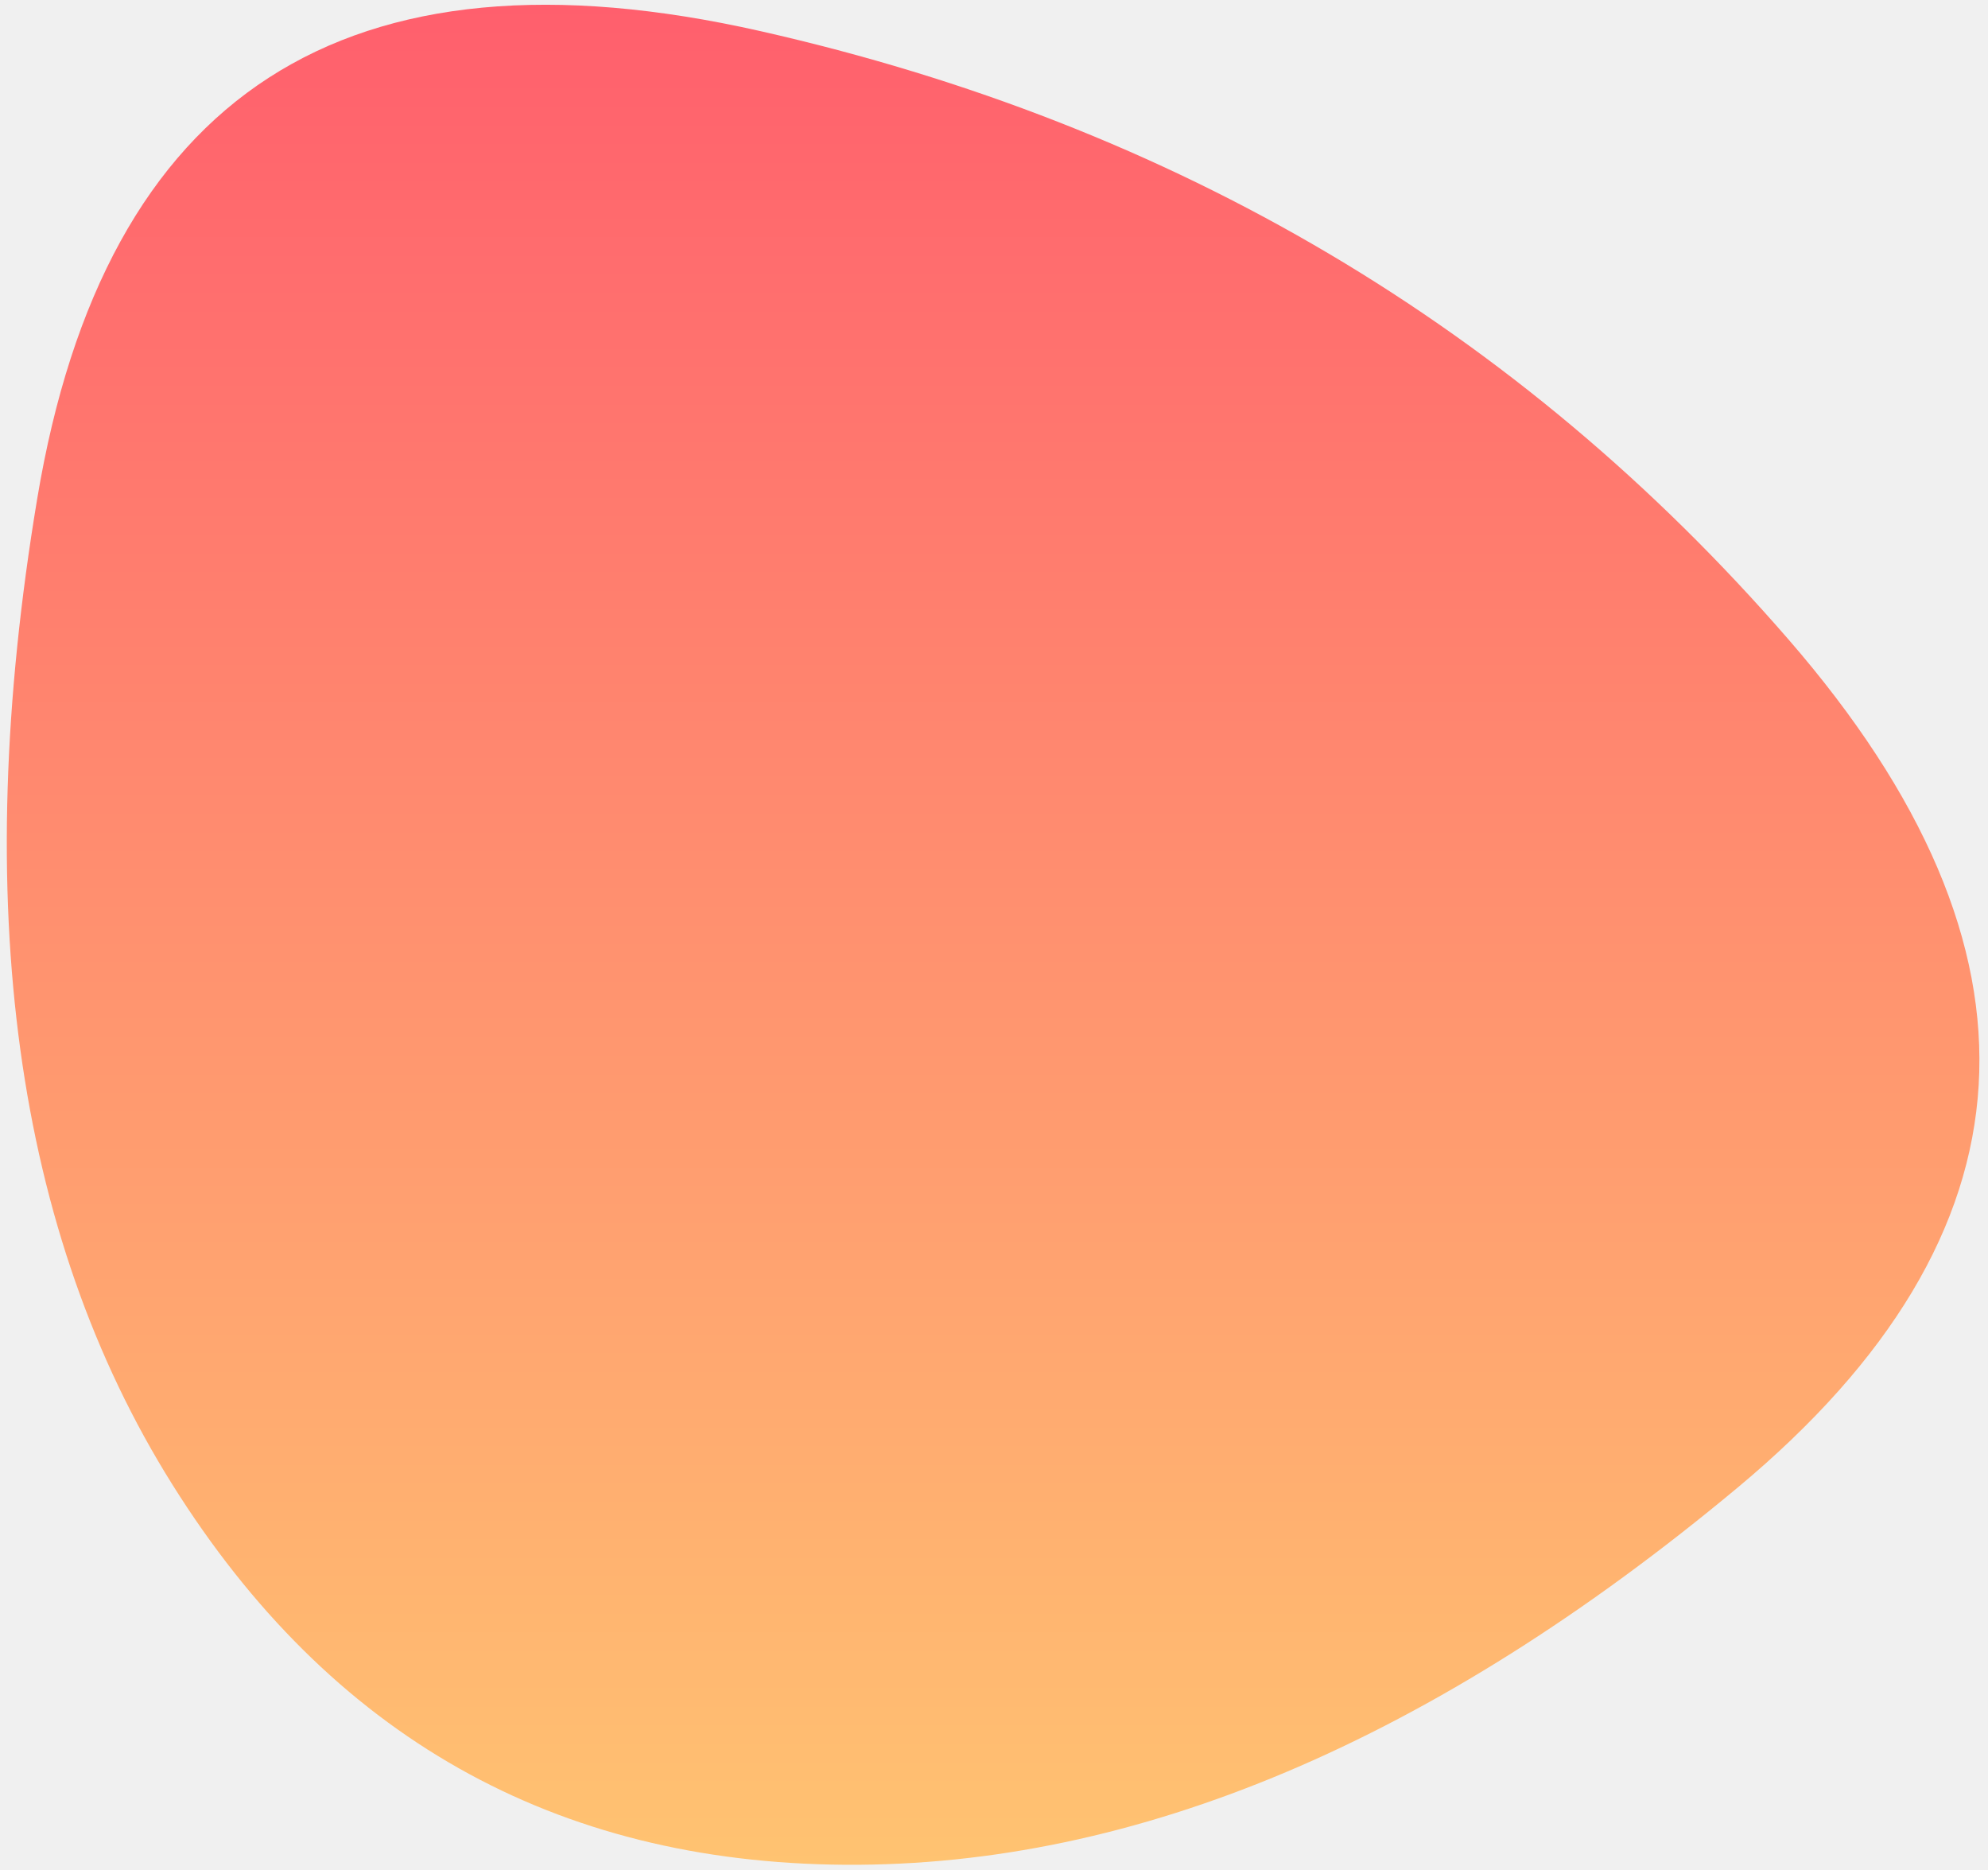
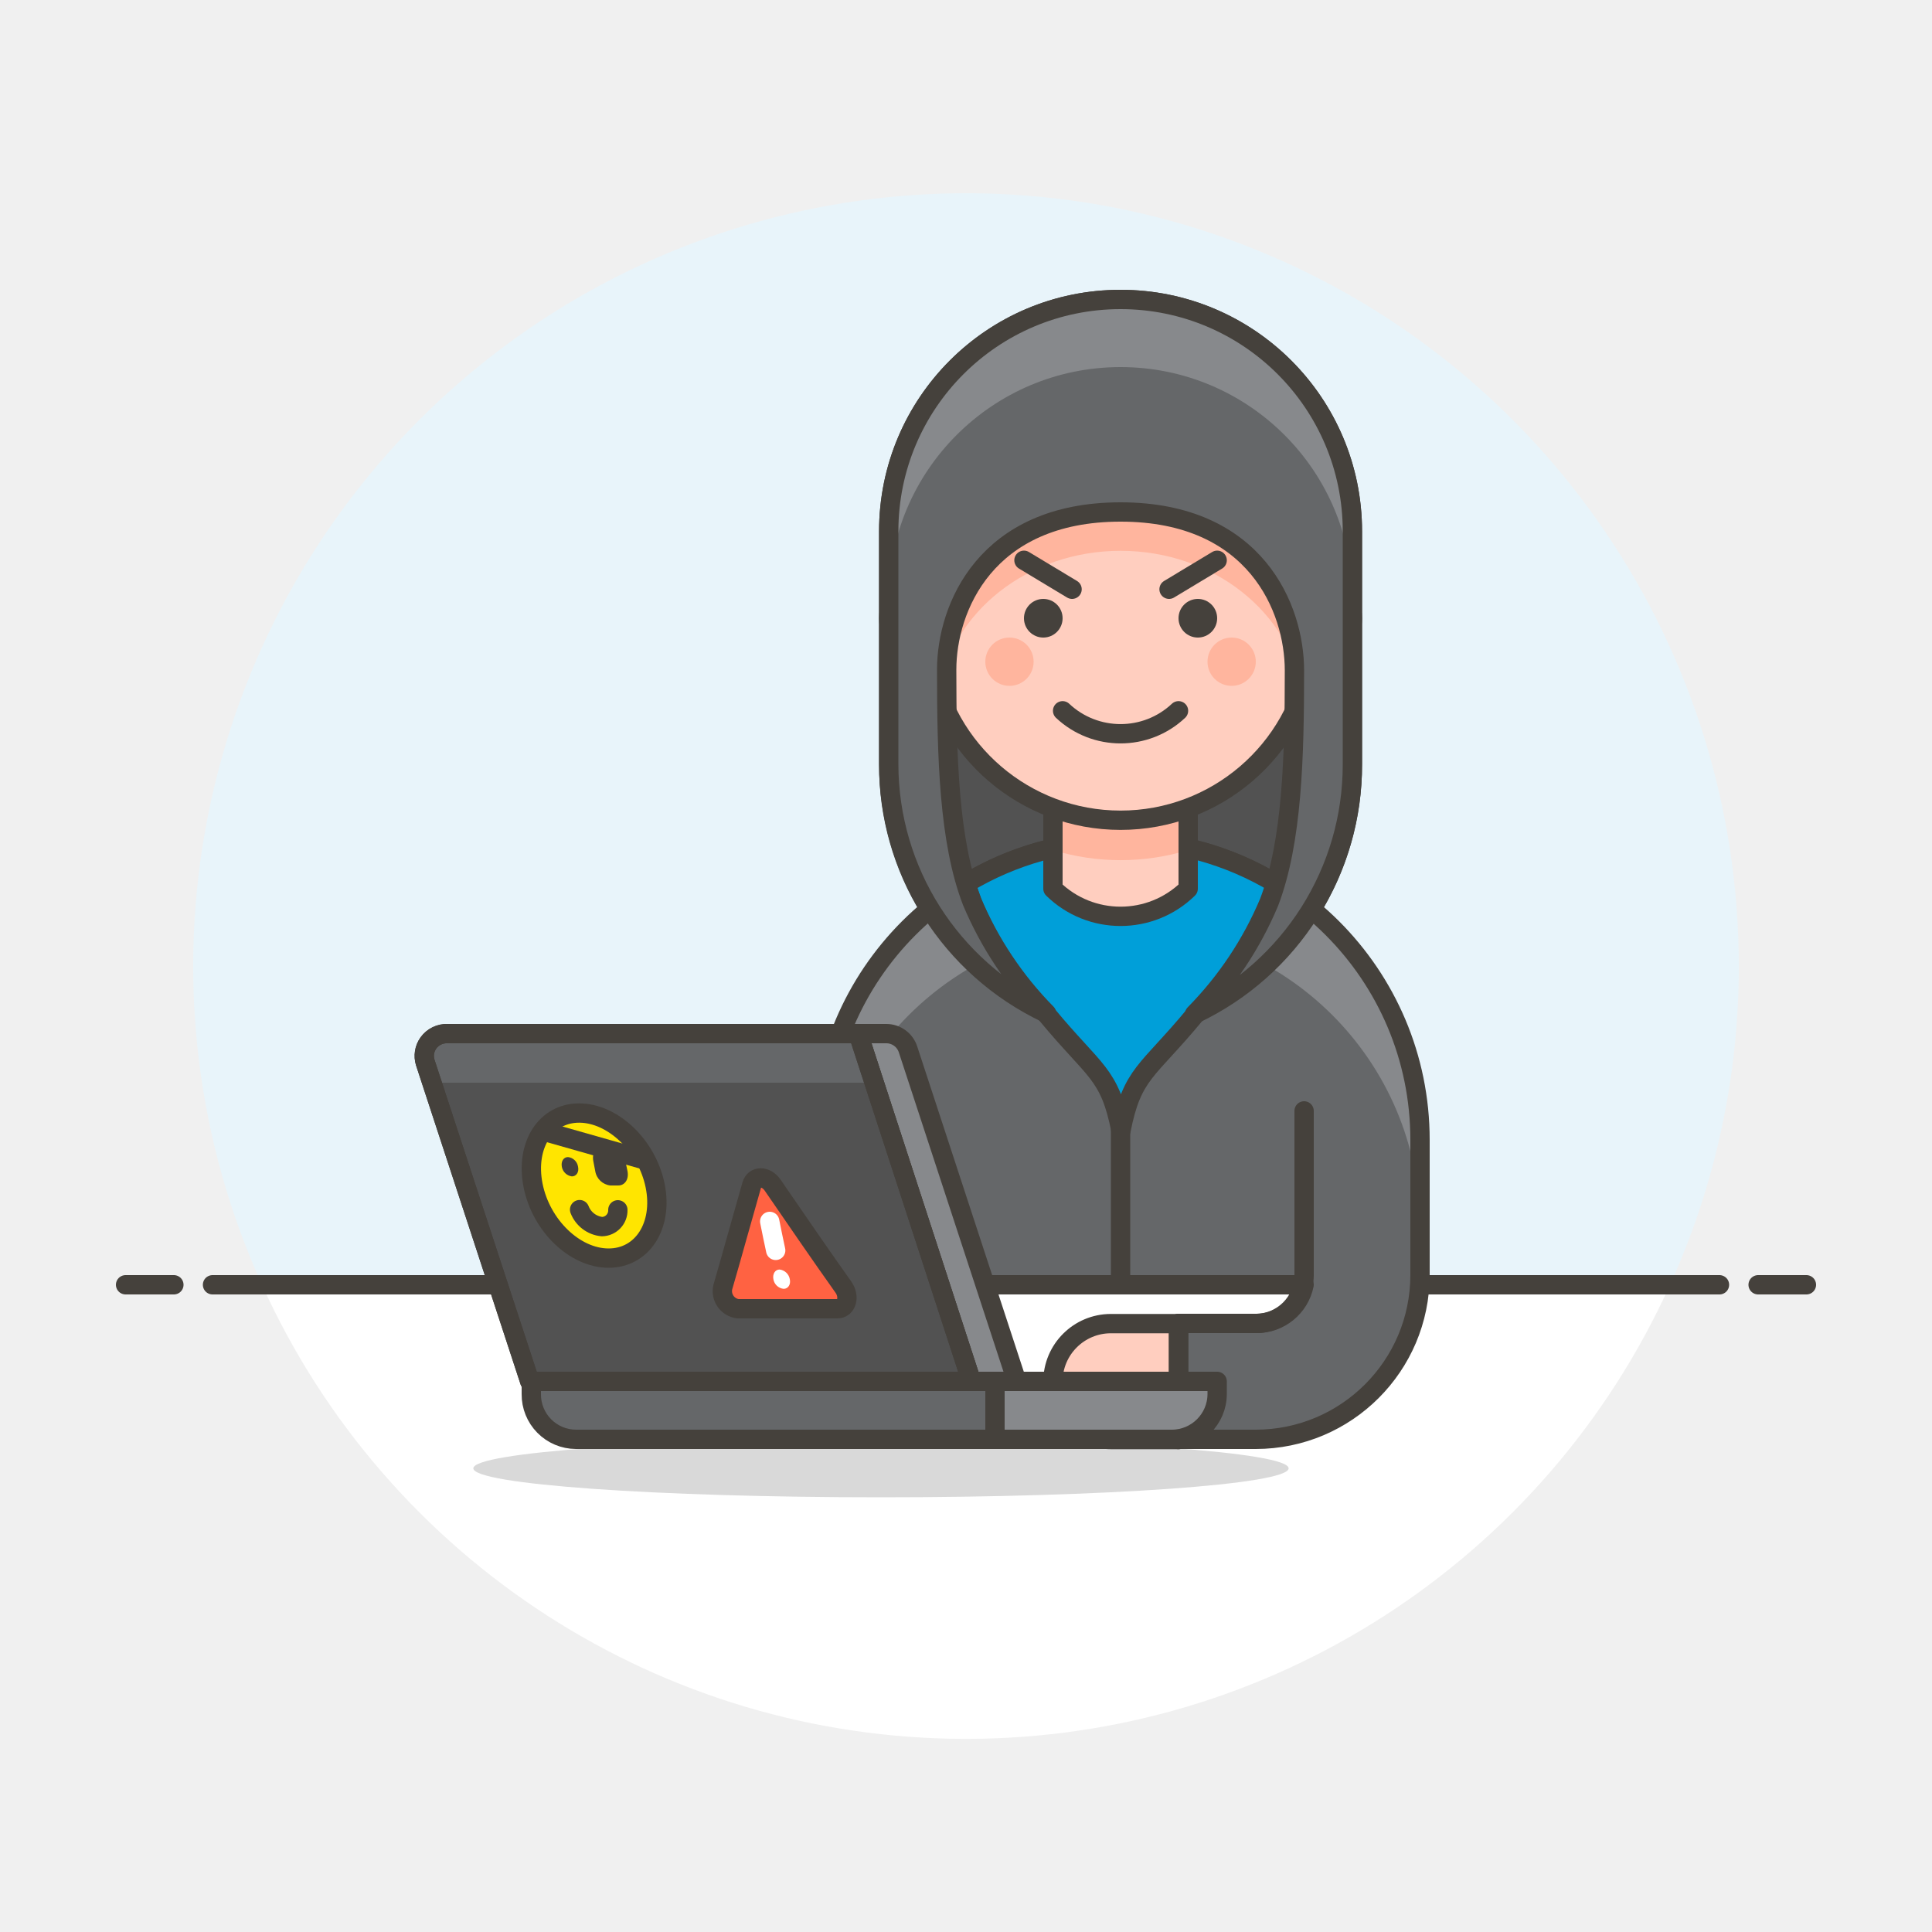
- <svg xmlns="http://www.w3.org/2000/svg" width="117" height="110" viewBox="0 0 117 110" fill="none">
-   <path d="M102.282 87.513C84.385 102.427 66.874 109.829 49.75 109.719C32.626 109.608 19.424 102.151 10.144 87.347C0.864 72.543 -1.787 53.209 2.19 29.346C6.167 5.483 20.363 -3.686 44.779 1.837C69.194 7.361 89.356 19.293 105.265 37.632C121.174 55.971 120.18 72.598 102.282 87.513Z" fill="url(#paint0_linear)" />
+ <svg xmlns="http://www.w3.org/2000/svg" id="Layer_1" data-name="Layer 1" viewBox="0 0 100 100">
  <defs>
-     <linearGradient id="paint0_linear" x1="0.4" y1="0.28" x2="0.4" y2="109.72" gradientUnits="userSpaceOnUse">
-       <stop stop-color="#FF5F6D" />
-       <stop offset="1" stop-color="#FFC371" />
-     </linearGradient>
+     <style>.cls-1{fill:#e8f4fa;}.cls-2{fill:#fff;}.cls-10,.cls-13,.cls-17,.cls-3{fill:none;}.cls-10,.cls-11,.cls-12,.cls-14,.cls-16,.cls-17,.cls-18,.cls-19,.cls-3,.cls-6,.cls-8{stroke:#45413c;}.cls-13,.cls-16,.cls-18,.cls-19,.cls-3,.cls-6{stroke-linecap:round;}.cls-10,.cls-11,.cls-12,.cls-13,.cls-14,.cls-16,.cls-18,.cls-19,.cls-3,.cls-6,.cls-8{stroke-linejoin:round;}.cls-11,.cls-4{fill:#656769;}.cls-5,.cls-8{fill:#87898c;}.cls-20,.cls-6{fill:#ffcebf;}.cls-7{fill:#020202;opacity:0.15;}.cls-18,.cls-9{fill:#525252;}.cls-12{fill:#ff6242;}.cls-13{stroke:#fff;}.cls-14,.cls-16{fill:#ffe500;}.cls-15{fill:#45413c;}.cls-17{stroke-miterlimit:10;}.cls-19{fill:#009fd9;}.cls-21{fill:#ffb59e;}</style>
  </defs>
+   <path class="cls-1" d="M90,50A40,40,0,1,0,13.56,66.5H86.44A39.85,39.85,0,0,0,90,50Z" />
+   <path class="cls-2" d="M13.56,66.5a40,40,0,0,0,72.88,0Z" />
+   <line class="cls-3" x1="11" y1="66.5" x2="89" y2="66.5" />
+   <line class="cls-3" x1="6.5" y1="66.5" x2="9" y2="66.5" />
+   <line class="cls-3" x1="91" y1="66.5" x2="93.5" y2="66.5" />
+   <path class="cls-4" d="M73.5,59a15.5,15.5,0,0,0-31,0v7.5h25a2.5,2.5,0,0,1-2.45,2H61v6h4A8.51,8.51,0,0,0,73.5,66Z" />
+   <path class="cls-5" d="M58,43.5A15.5,15.5,0,0,0,42.5,59v4.5a15.5,15.5,0,0,1,31,0V59A15.5,15.5,0,0,0,58,43.5Z" />
+   <path class="cls-3" d="M73.5,59a15.5,15.5,0,0,0-31,0v7.5h25a2.5,2.5,0,0,1-2.45,2H61v6h4A8.51,8.51,0,0,0,73.5,66Z" />
+   <path class="cls-3" d="M65,68.5A2.5,2.5,0,0,0,67.5,66V57.5" />
+   <line class="cls-3" x1="58" y1="58.5" x2="58" y2="66.5" />
+   <path class="cls-6" d="M61,68.51H57.5a3,3,0,0,0-3,3h0a3,3,0,0,0,3,3H61Z" />
+   <line class="cls-6" x1="61" y1="74.51" x2="61" y2="68.51" />
+   <path class="cls-7" d="M24.5,76c0,.83,9.45,1.5,21.1,1.5s21.1-.67,21.1-1.5-9.44-1.5-21.1-1.5S24.5,75.18,24.5,76Z" />
+   <path class="cls-8" d="M50.28,71.5h2.35L47,54.32a1.18,1.18,0,0,0-1.12-.82H44.42Z" />
+   <path class="cls-9" d="M27.42,71.5H50.28l-5.86-18H23.17a1.17,1.17,0,0,0-1,.49,1.15,1.15,0,0,0-.16,1Z" />
+   <path class="cls-4" d="M44.42,53.5H23.17a1.17,1.17,0,0,0-1,.49,1.15,1.15,0,0,0-.16,1l.34,1.05H45.26Z" />
+   <path class="cls-10" d="M27.42,71.5H50.28l-5.86-18H23.17a1.17,1.17,0,0,0-1,.49,1.15,1.15,0,0,0-.16,1Z" />
+   <path class="cls-11" d="M27.5,71.5h24v3H29.81a2.32,2.32,0,0,1-2.31-2.34Z" />
+   <path class="cls-8" d="M51.5,71.5H63v.66a2.35,2.35,0,0,1-2.35,2.34H51.5Z" />
+   <path class="cls-10" d="M27.42,71.5H50.28l-5.86-18H23.17a1.17,1.17,0,0,0-1,.49,1.15,1.15,0,0,0-.16,1Z" />
+   <path class="cls-12" d="M38.91,61.34c.14-.5.74-.49,1.08,0L41.82,64c.73,1.06,1.1,1.58,1.84,2.63.34.49.17,1.11-.32,1.11H38.19a.92.92,0,0,1-.78-1.11c.31-1.06.45-1.58.75-2.64Z" />
+   <path class="cls-13" d="M39.84,63.22c.12.6.18.9.31,1.5" />
+   <path class="cls-2" d="M40.88,66.21c.06.28-.09.5-.32.5a.6.6,0,0,1-.53-.5c-.05-.27.09-.5.32-.5A.61.61,0,0,1,40.88,66.21Z" />
+   <path class="cls-14" d="M33.91,61.37c.42,2.07-.66,3.75-2.41,3.75s-3.5-1.69-3.91-3.77.66-3.75,2.4-3.74S33.49,59.3,33.91,61.37Z" />
+   <path class="cls-15" d="M29.4,59.89c-.23,0-.37.22-.32.5a.61.61,0,0,0,.52.5c.23,0,.38-.22.32-.5a.59.59,0,0,0-.52-.5Z" />
+   <path class="cls-16" d="M30,62.61a1.39,1.39,0,0,0,1.16.88.84.84,0,0,0,.82-.87" />
+   <path class="cls-17" d="M28.1,58.54l5.35,1.52" />
+   <path class="cls-15" d="M31.62,59.36h-.44c-.34,0-.55.33-.47.74l.1.52a.89.89,0,0,0,.78.74H32c.35,0,.56-.33.48-.74l-.11-.52a.91.91,0,0,0-.77-.75Z" />
+   <path class="cls-18" d="M58,43.5a15.43,15.43,0,0,1,9.88,3.56A14.15,14.15,0,0,0,70,39.56V27.5a12,12,0,0,0-24,0V39.56a14.15,14.15,0,0,0,2.12,7.5A15.43,15.43,0,0,1,58,43.5Z" />
+   <path class="cls-19" d="M58,43.5a15.51,15.51,0,0,0-8,2.23c.1.34.21.66.33,1a18.11,18.11,0,0,0,3.86,5.79c2.48,3,3.24,3,3.83,6,.59-3,1.35-3,3.83-6a18.11,18.11,0,0,0,3.86-5.79c.12-.31.23-.63.33-1A15.51,15.51,0,0,0,58,43.5Z" />
+   <path class="cls-20" d="M61.5,46a5,5,0,0,1-7,0V40.5h7Z" />
+   <path class="cls-21" d="M54.5,44a12,12,0,0,0,7,0V40.5h-7Z" />
+   <path class="cls-3" d="M61.5,40.5V46a5,5,0,0,1-7,0V40.5Z" />
+   <path class="cls-20" d="M68,30V27.5a10,10,0,0,0-20,0V30a2,2,0,0,0,0,4h.12a10,10,0,0,0,19.76,0H68a2,2,0,0,0,0-4Z" />
+   <path class="cls-21" d="M68,30V27.5a10,10,0,0,0-20,0V30a2,2,0,0,0,0,4h.12a10.56,10.56,0,0,0,.47,1.86c.63-4.15,4.6-7.35,9.41-7.35s8.78,3.2,9.41,7.35A10.56,10.56,0,0,0,67.88,34H68a2,2,0,0,0,0-4Z" />
+   <circle class="cls-21" cx="52.25" cy="34.25" r="1.25" />
+   <circle class="cls-21" cx="63.75" cy="34.25" r="1.25" />
+   <path class="cls-3" d="M55,36.79a4.38,4.38,0,0,0,6,0" />
+   <path class="cls-3" d="M68,30V27.5a10,10,0,0,0-20,0V30a2,2,0,0,0,0,4h.12a10,10,0,0,0,19.76,0H68a2,2,0,0,0,0-4Z" />
+   <line class="cls-3" x1="55.49" y1="30.5" x2="53" y2="29" />
+   <path class="cls-15" d="M54,31a1,1,0,1,0,1,1,1,1,0,0,0-1-1Z" />
+   <line class="cls-3" x1="60.51" y1="30.5" x2="63" y2="29" />
+   <path class="cls-15" d="M62,31a1,1,0,1,0,1,1,1,1,0,0,0-1-1Z" />
+   <path class="cls-4" d="M58,26.5c-7,0-9,5-9,8.16,0,4.51.11,8.89,1.31,12a18.41,18.41,0,0,0,3.86,5.79A14.29,14.29,0,0,1,46,39.56V27.5a12,12,0,0,1,24,0V39.56a14.29,14.29,0,0,1-8.17,12.93,18.41,18.41,0,0,0,3.86-5.79c1.2-3.15,1.31-7.53,1.31-12C67,31.5,65,26.5,58,26.5Z" />
+   <path class="cls-5" d="M58,15.5a12,12,0,0,0-12,12V31a12,12,0,0,1,24,0V27.5A12,12,0,0,0,58,15.5Z" />
+   <path class="cls-3" d="M58,26.5c-7,0-9,5-9,8.16,0,4.51.11,8.89,1.31,12a18.41,18.41,0,0,0,3.86,5.79A14.29,14.29,0,0,1,46,39.56V27.5a12,12,0,0,1,24,0V39.56a14.29,14.29,0,0,1-8.17,12.93,18.41,18.41,0,0,0,3.86-5.79c1.2-3.15,1.31-7.53,1.31-12C67,31.5,65,26.5,58,26.5Z" />
</svg>
